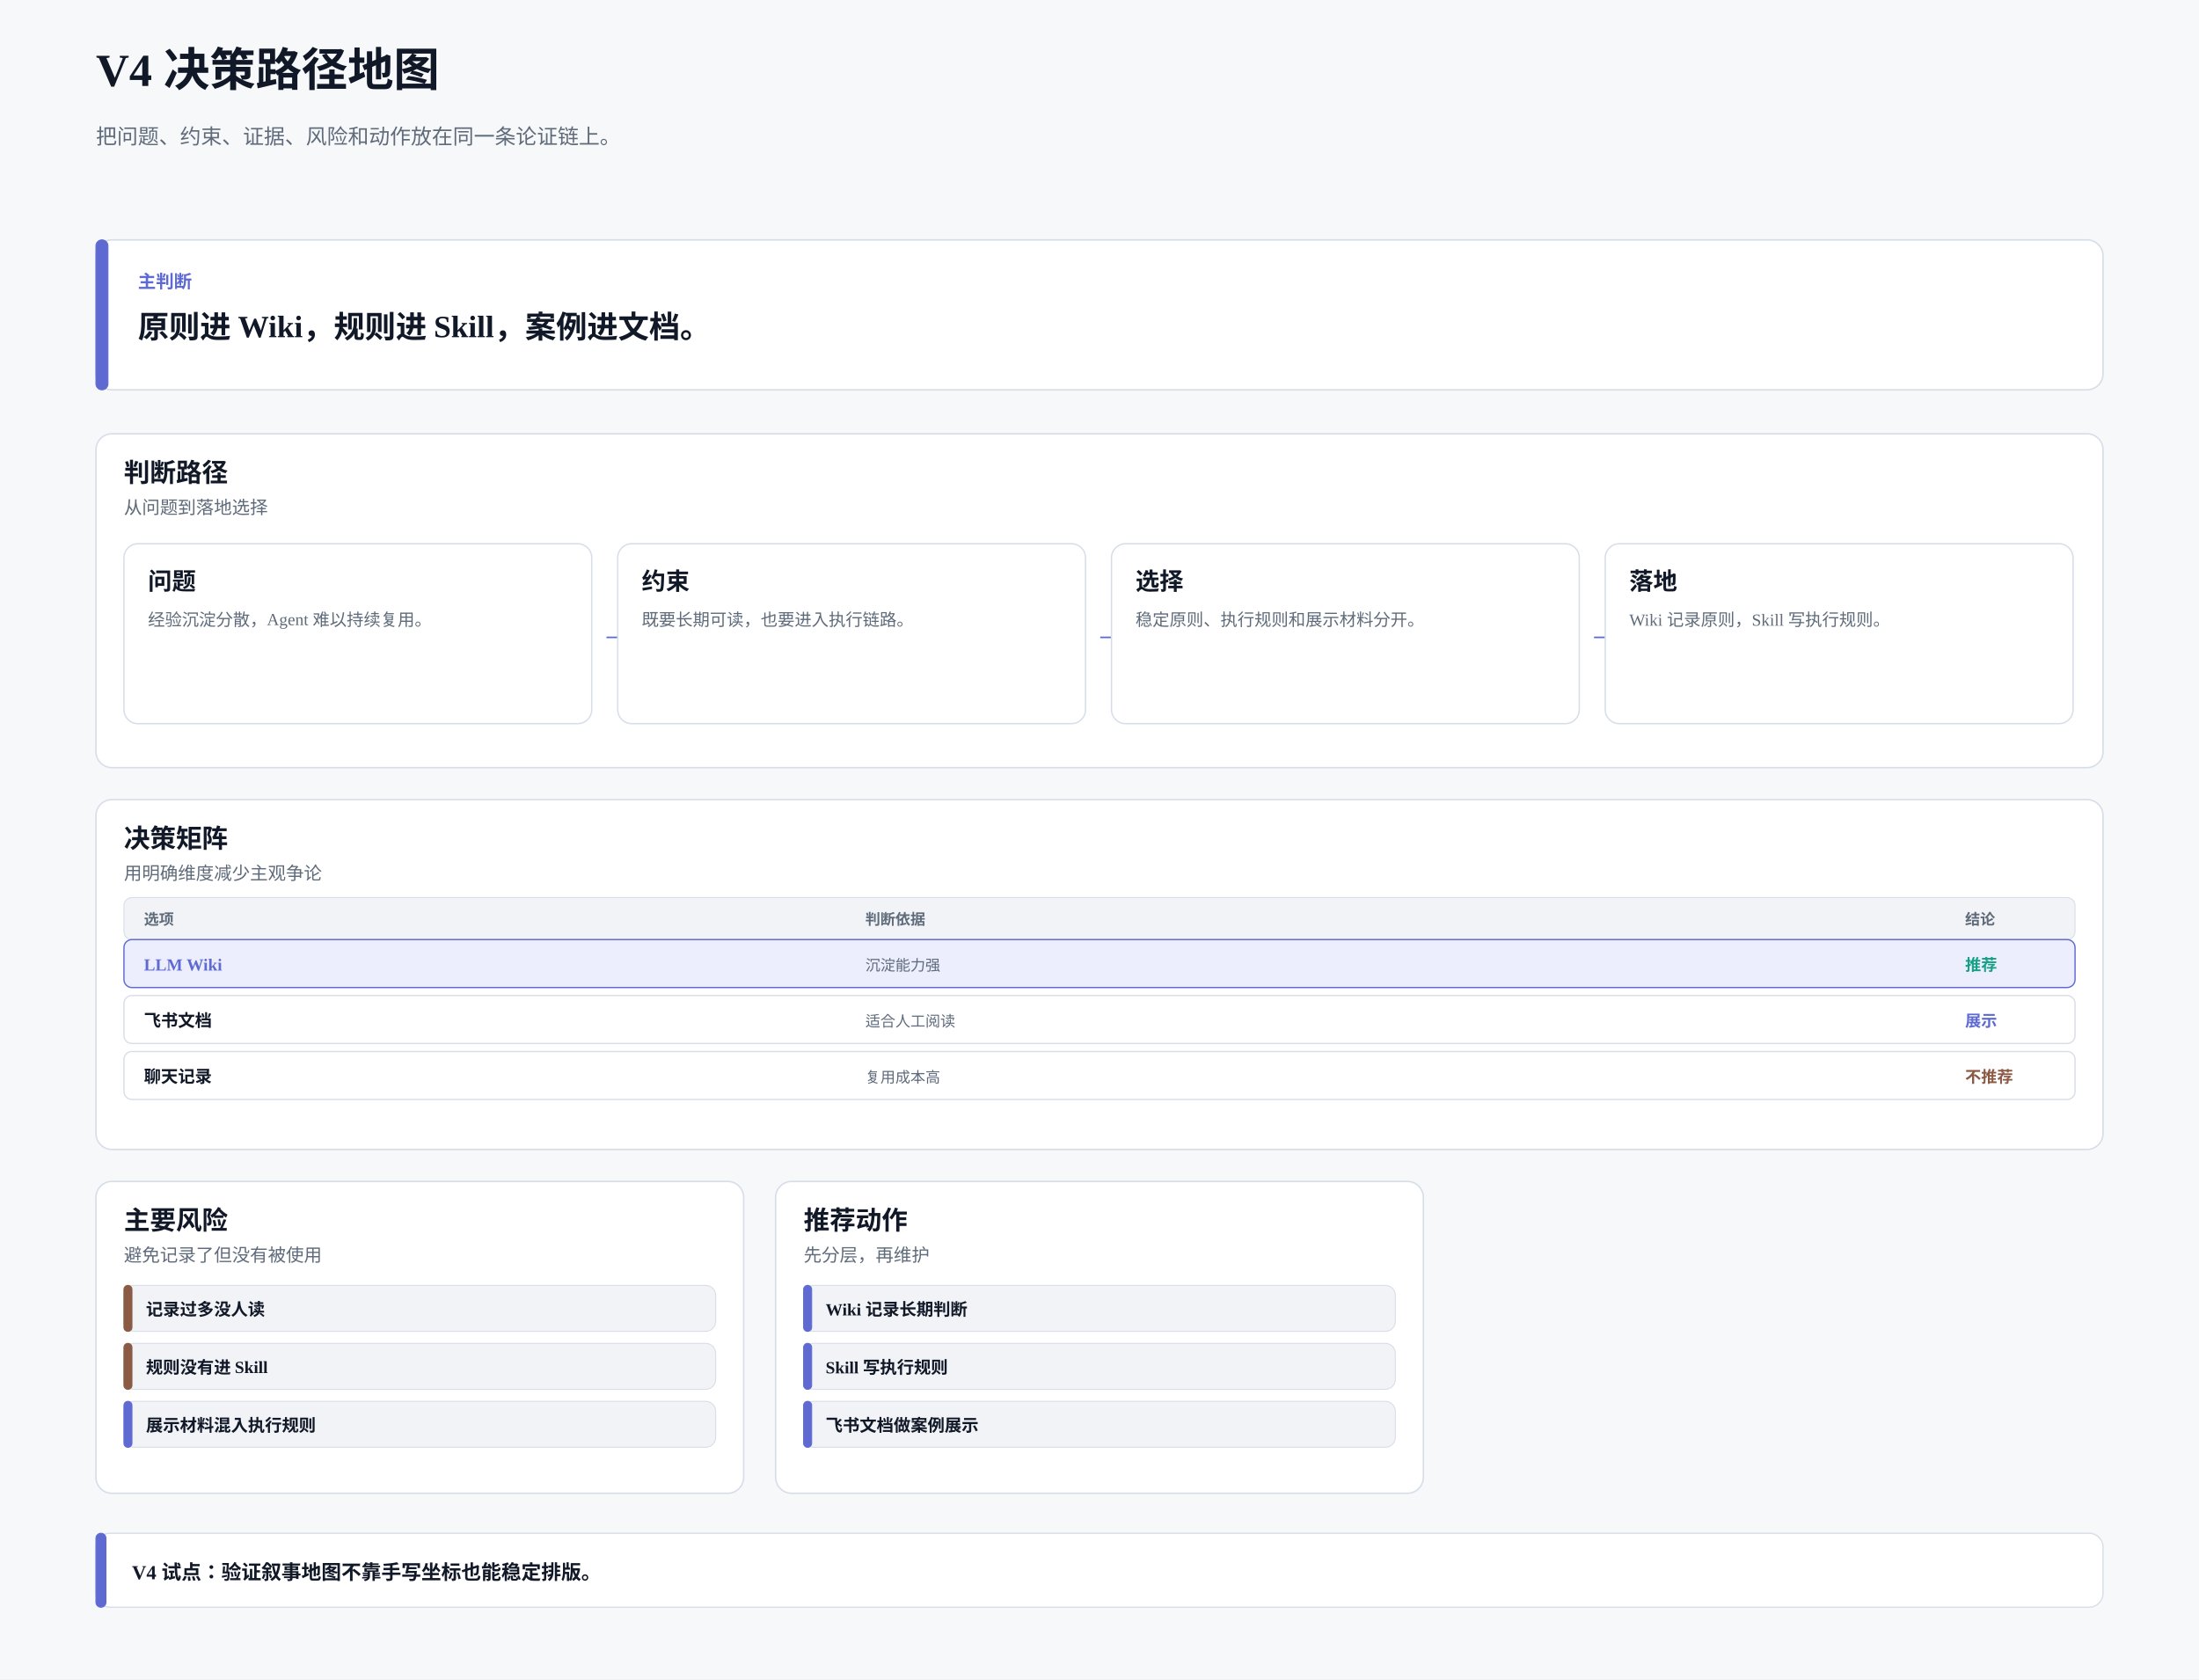
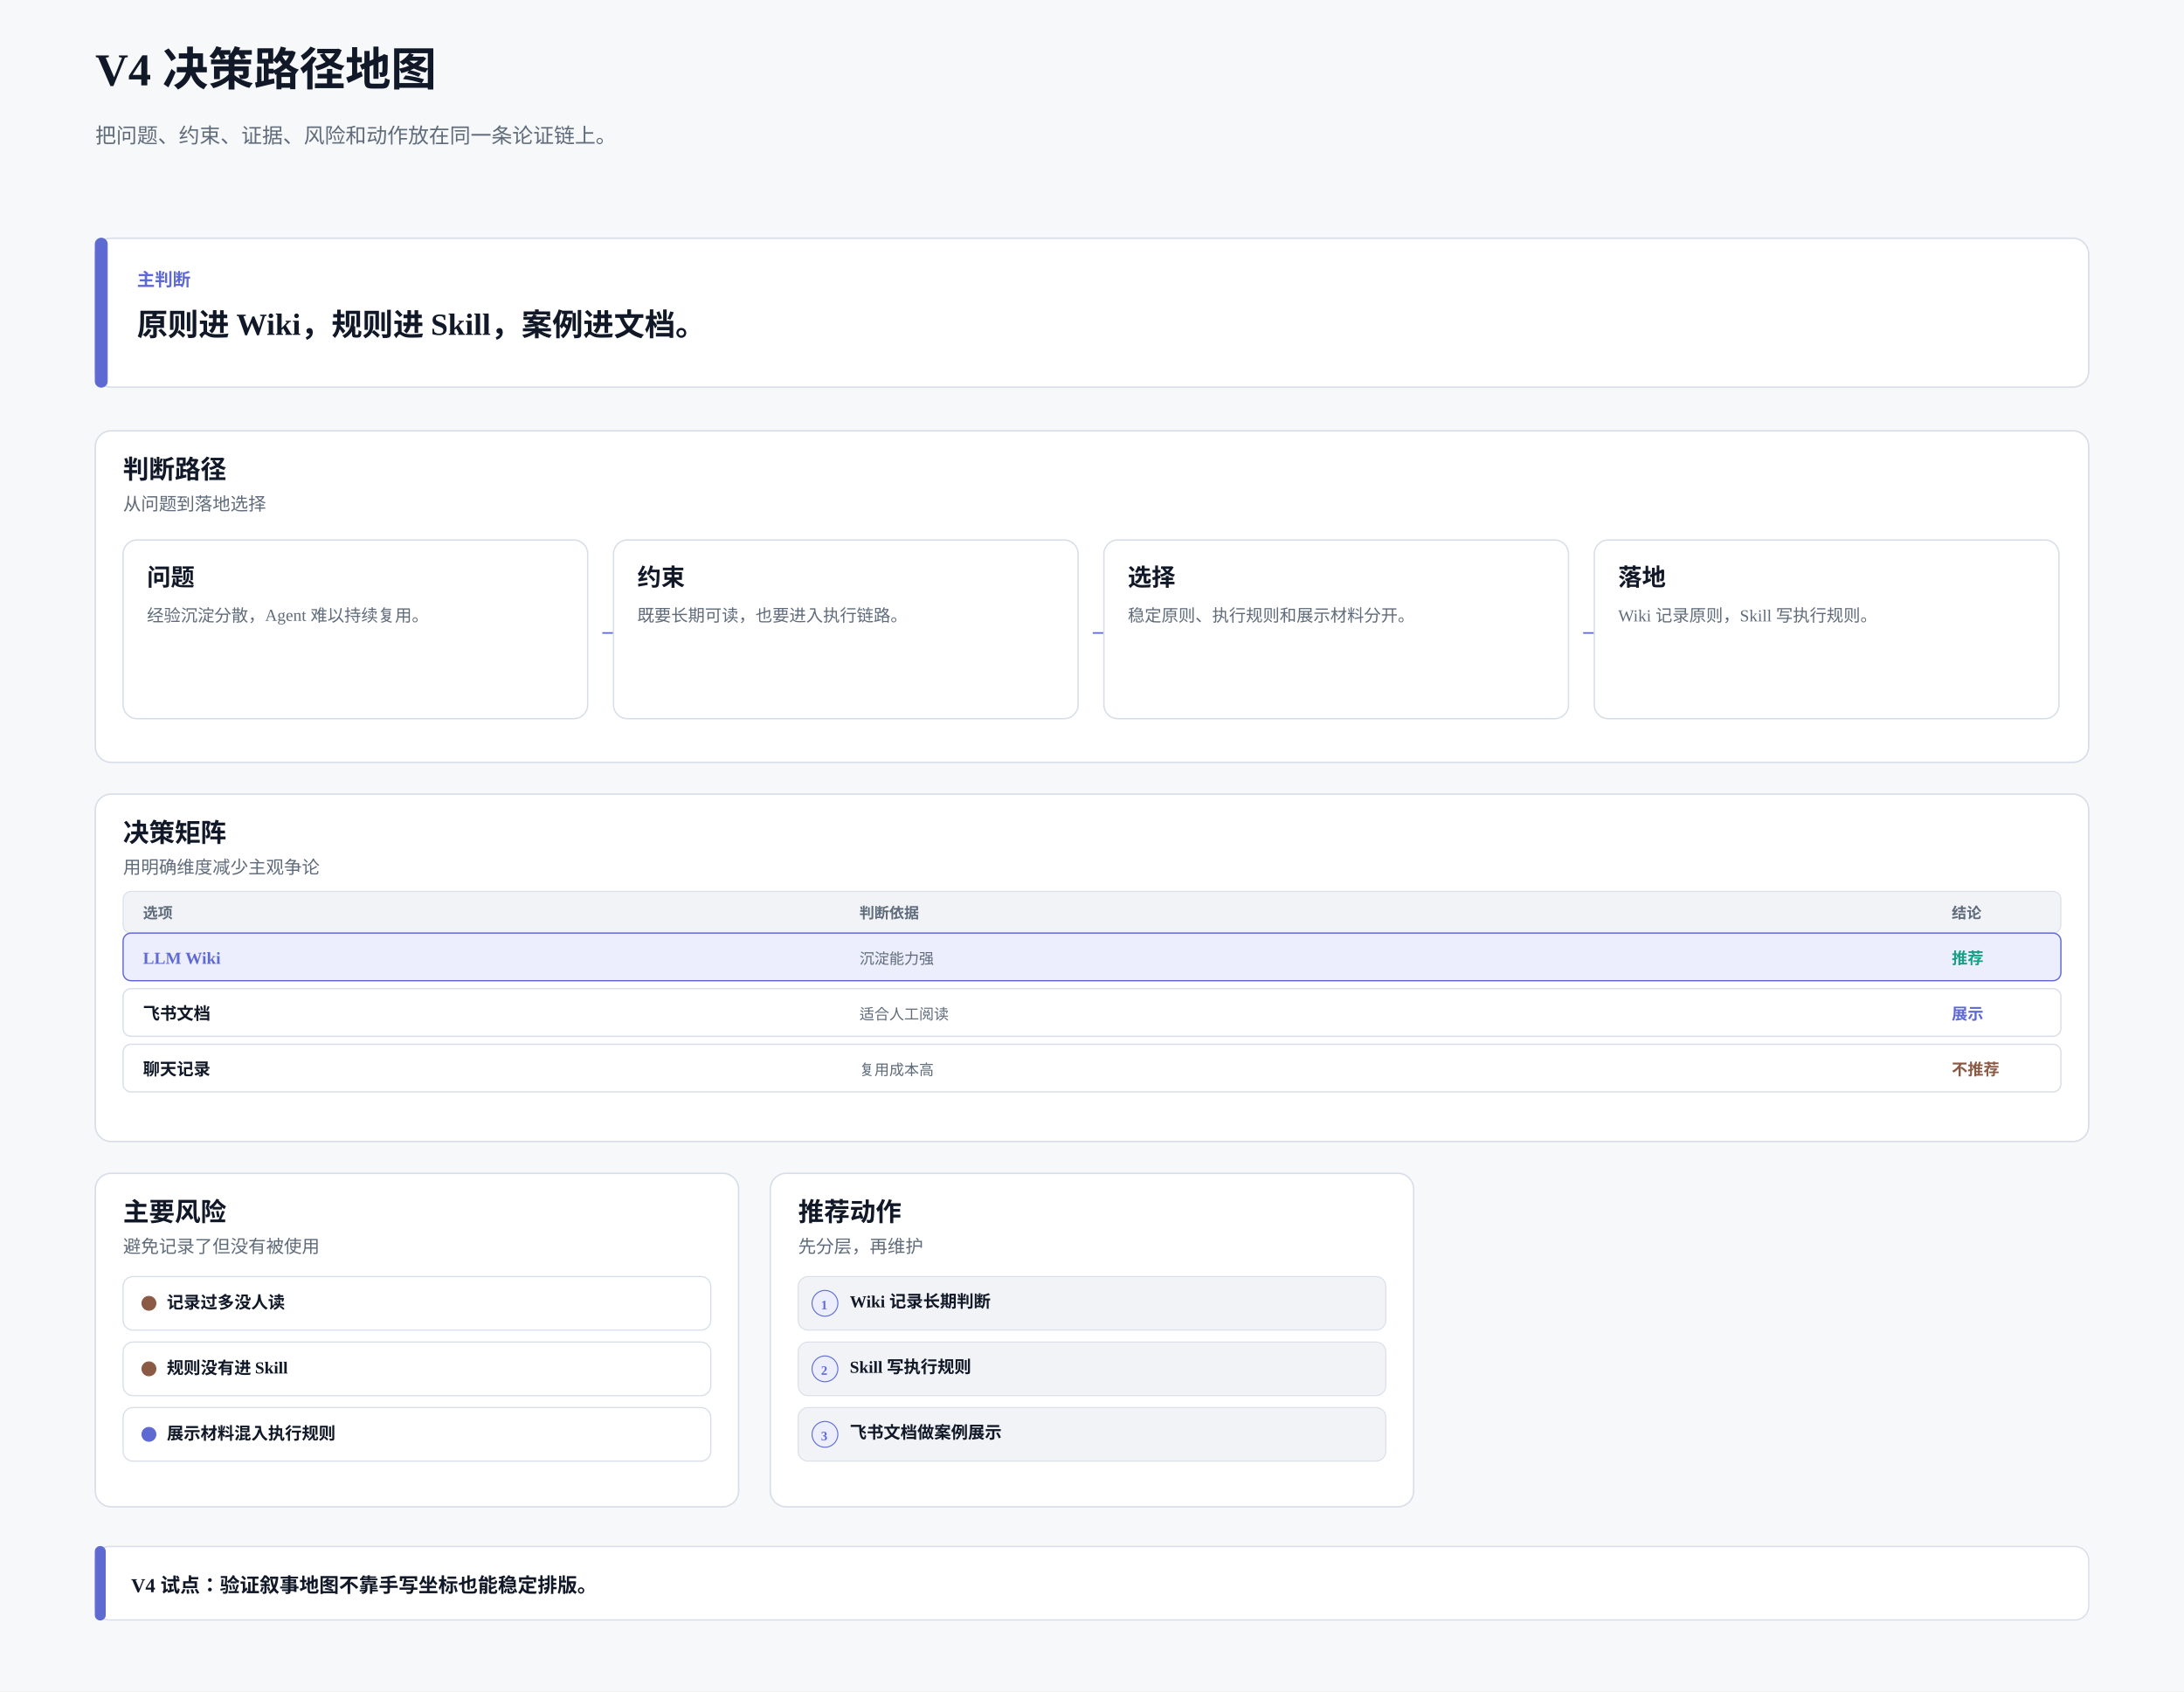
- <svg xmlns="http://www.w3.org/2000/svg" width="2200" height="1680" viewBox="0 0 2200 1680" data-layout-engine="v4" data-expression-mode="narrative-map">
-   <rect x="0" y="0" width="2200" height="1680" rx="0" fill="#F7F8FA" stroke="#F7F8FA" stroke-width="0" />
+ <svg xmlns="http://www.w3.org/2000/svg" width="2200" height="1704" viewBox="0 0 2200 1704" data-layout-engine="v4" data-expression-mode="narrative-map">
+   <rect x="0" y="0" width="2200" height="1704" rx="0" fill="#F7F8FA" stroke="#F7F8FA" stroke-width="0" />
  <g>
    <g data-v43-block="title" data-block-type="title" data-x="96" data-y="40" data-width="2008" data-height="200" data-column="full">
      <text x="96" y="86" font-size="46" fill="#111827" font-weight="700">
        <tspan x="96" dy="0">V4 决策路径地图</tspan>
      </text>
      <text x="96" y="144" font-size="21" fill="#5F6B7A" font-weight="500">
        <tspan x="96" dy="0">把问题、约束、证据、风险和动作放在同一条论证链上。</tspan>
      </text>
    </g>
    <g data-v43-block="statement" data-block-type="statement" data-x="96" data-y="240" data-width="2008" data-height="150" data-column="full">
      <rect x="96" y="240" width="2008" height="150" rx="16" fill="#FFFFFF" stroke="#D8DEE8" stroke-width="1.5" />
      <rect x="96" y="240" width="12" height="150" rx="6" fill="#5E6AD2" stroke="#5E6AD2" stroke-width="1" />
      <text x="138" y="288" font-size="18" fill="#5E6AD2" font-weight="700">
        <tspan x="138" dy="0">主判断</tspan>
      </text>
      <text x="138" y="338" font-size="31" fill="#111827" font-weight="700">
        <tspan x="138" dy="0">原则进 Wiki，规则进 Skill，案例进文档。</tspan>
      </text>
    </g>
    <g data-v43-block="narrative-chain-1" data-block-type="narrative-chain" data-x="96" data-y="434" data-width="2008" data-height="334" data-column="full" data-row="0" data-span="12" data-density="medium" data-preferred-width="2008" data-text-units="95" data-item-count="4" data-item-layout="rows" data-layout-reason="directional-reading">
      <rect x="96" y="434" width="2008" height="334" rx="16" fill="#FFFFFF" stroke="#D8DEE8" stroke-width="1.5" />
      <text x="124" y="482" font-size="26" fill="#111827" font-weight="700">
        <tspan x="124" dy="0">判断路径</tspan>
      </text>
      <text x="124" y="514" font-size="18" fill="#5F6B7A" font-weight="500">
        <tspan x="124" dy="0">从问题到落地选择</tspan>
      </text>
      <rect x="124" y="544" width="468" height="180" rx="14" fill="#FFFFFF" stroke="#D8DEE8" stroke-width="1.4" />
      <text x="148" y="590" font-size="24" fill="#111827" font-weight="700">
        <tspan x="148" dy="0">问题</tspan>
      </text>
      <text x="148" y="626" font-size="17" fill="#5F6B7A" font-weight="500">
        <tspan x="148" dy="0">经验沉淀分散，Agent 难以持续复用。</tspan>
      </text>
      <text x="599" y="644" font-size="38" fill="#5E6AD2" font-weight="700">
        <tspan x="599" dy="0">→</tspan>
      </text>
      <rect x="618" y="544" width="468" height="180" rx="14" fill="#FFFFFF" stroke="#D8DEE8" stroke-width="1.4" />
      <text x="642" y="590" font-size="24" fill="#111827" font-weight="700">
        <tspan x="642" dy="0">约束</tspan>
      </text>
      <text x="642" y="626" font-size="17" fill="#5F6B7A" font-weight="500">
        <tspan x="642" dy="0">既要长期可读，也要进入执行链路。</tspan>
      </text>
      <text x="1093" y="644" font-size="38" fill="#5E6AD2" font-weight="700">
        <tspan x="1093" dy="0">→</tspan>
      </text>
      <rect x="1112" y="544" width="468" height="180" rx="14" fill="#FFFFFF" stroke="#D8DEE8" stroke-width="1.4" />
      <text x="1136" y="590" font-size="24" fill="#111827" font-weight="700">
        <tspan x="1136" dy="0">选择</tspan>
      </text>
      <text x="1136" y="626" font-size="17" fill="#5F6B7A" font-weight="500">
        <tspan x="1136" dy="0">稳定原则、执行规则和展示材料分开。</tspan>
      </text>
      <text x="1587" y="644" font-size="38" fill="#5E6AD2" font-weight="700">
        <tspan x="1587" dy="0">→</tspan>
      </text>
      <rect x="1606" y="544" width="468" height="180" rx="14" fill="#FFFFFF" stroke="#D8DEE8" stroke-width="1.4" />
      <text x="1630" y="590" font-size="24" fill="#111827" font-weight="700">
        <tspan x="1630" dy="0">落地</tspan>
      </text>
      <text x="1630" y="626" font-size="17" fill="#5F6B7A" font-weight="500">
        <tspan x="1630" dy="0">Wiki 记录原则，Skill 写执行规则。</tspan>
      </text>
    </g>
    <g data-v43-block="decision-matrix-2" data-block-type="decision-matrix" data-x="96" data-y="800" data-width="2008" data-height="350" data-column="full" data-row="1" data-span="12" data-density="dense" data-preferred-width="2008" data-text-units="54" data-item-count="3" data-item-layout="rows" data-layout-reason="tabular-comparison">
      <rect x="96" y="800" width="2008" height="350" rx="16" fill="#FFFFFF" stroke="#D8DEE8" stroke-width="1.5" />
      <text x="124" y="848" font-size="26" fill="#111827" font-weight="700">
        <tspan x="124" dy="0">决策矩阵</tspan>
      </text>
      <text x="124" y="880" font-size="18" fill="#5F6B7A" font-weight="500">
        <tspan x="124" dy="0">用明确维度减少主观争论</tspan>
      </text>
      <rect x="124" y="898" width="1952" height="42" rx="8" fill="#F1F3F6" stroke="#D8DEE8" stroke-width="1" />
      <text x="144" y="925" font-size="15" fill="#5F6B7A" font-weight="700">
        <tspan x="144" dy="0">选项</tspan>
      </text>
      <text x="865.76" y="925" font-size="15" fill="#5F6B7A" font-weight="700">
        <tspan x="865.76" dy="0">判断依据</tspan>
      </text>
      <text x="1966" y="925" font-size="15" fill="#5F6B7A" font-weight="700">
        <tspan x="1966" dy="0">结论</tspan>
      </text>
      <rect x="124" y="940" width="1952" height="48" rx="8" fill="#ECEEFE" stroke="#5E6AD2" stroke-width="1.3" />
      <text x="144" y="971" font-size="17" fill="#5E6AD2" font-weight="700">
        <tspan x="144" dy="0">LLM Wiki</tspan>
      </text>
      <text x="865.76" y="971" font-size="15" fill="#5F6B7A" font-weight="500">
        <tspan x="865.76" dy="0">沉淀能力强</tspan>
      </text>
      <text x="1966" y="971" font-size="16" fill="#16A085" font-weight="700">
        <tspan x="1966" dy="0">推荐</tspan>
      </text>
      <rect x="124" y="996" width="1952" height="48" rx="8" fill="#FFFFFF" stroke="#D8DEE8" stroke-width="1.3" />
      <text x="144" y="1027" font-size="17" fill="#111827" font-weight="700">
        <tspan x="144" dy="0">飞书文档</tspan>
      </text>
      <text x="865.76" y="1027" font-size="15" fill="#5F6B7A" font-weight="500">
        <tspan x="865.76" dy="0">适合人工阅读</tspan>
      </text>
      <text x="1966" y="1027" font-size="16" fill="#5E6AD2" font-weight="700">
        <tspan x="1966" dy="0">展示</tspan>
      </text>
      <rect x="124" y="1052" width="1952" height="48" rx="8" fill="#FFFFFF" stroke="#D8DEE8" stroke-width="1.3" />
      <text x="144" y="1083" font-size="17" fill="#111827" font-weight="700">
        <tspan x="144" dy="0">聊天记录</tspan>
      </text>
      <text x="865.76" y="1083" font-size="15" fill="#5F6B7A" font-weight="500">
        <tspan x="865.76" dy="0">复用成本高</tspan>
      </text>
      <text x="1966" y="1083" font-size="16" fill="#8A5A44" font-weight="700">
        <tspan x="1966" dy="0">不推荐</tspan>
      </text>
    </g>
-     <g data-v43-block="risk-list-3" data-block-type="risk-list" data-x="96" data-y="1182" data-width="648" data-height="312" data-column="left" data-row="2" data-span="4" data-density="sparse" data-preferred-width="648" data-text-units="43" data-item-count="3" data-item-layout="rows" data-layout-reason="few-short-parallel-items">
-       <rect x="96" y="1182" width="648" height="312" rx="16" fill="#FFFFFF" stroke="#D8DEE8" stroke-width="1.5" />
+     <g data-v43-block="risk-list-3" data-block-type="risk-list" data-x="96" data-y="1182" data-width="648" data-height="336" data-column="left" data-component-variant="risk-cluster" data-row="2" data-span="4" data-density="sparse" data-preferred-width="648" data-text-units="43" data-item-count="3" data-item-layout="rows" data-layout-reason="few-short-parallel-items">
+       <rect x="96" y="1182" width="648" height="336" rx="16" fill="#FFFFFF" stroke="#D8DEE8" stroke-width="1.5" />
      <text x="124" y="1230" font-size="26" fill="#111827" font-weight="700">
        <tspan x="124" dy="0">主要风险</tspan>
      </text>
      <text x="124" y="1262" font-size="18" fill="#5F6B7A" font-weight="500">
        <tspan x="124" dy="0">避免记录了但没有被使用</tspan>
      </text>
-       <rect x="124" y="1286" width="592" height="46" rx="10" fill="#F1F3F6" stroke="#D8DEE8" stroke-width="1" data-v4-list-row="主要风险-0" data-has-note="false" />
-       <rect x="124" y="1286" width="8" height="46" rx="4" fill="#8A5A44" stroke="#8A5A44" stroke-width="1" />
-       <text x="146" y="1316" font-size="17" fill="#111827" font-weight="700">
-         <tspan x="146" dy="0">记录过多没人读</tspan>
+       <rect x="124" y="1286" width="592" height="54" rx="10" fill="#FFFFFF" stroke="#D8DEE8" stroke-width="1.2" data-v4-risk-item="0" />
+       <circle cx="150" cy="1313" r="7" fill="#8A5A44" stroke="#8A5A44" stroke-width="1" />
+       <text x="168" y="1318" font-size="17" fill="#111827" font-weight="700">
+         <tspan x="168" dy="0">记录过多没人读</tspan>
      </text>
-       <rect x="124" y="1344" width="592" height="46" rx="10" fill="#F1F3F6" stroke="#D8DEE8" stroke-width="1" data-v4-list-row="主要风险-1" data-has-note="false" />
-       <rect x="124" y="1344" width="8" height="46" rx="4" fill="#8A5A44" stroke="#8A5A44" stroke-width="1" />
-       <text x="146" y="1374" font-size="17" fill="#111827" font-weight="700">
-         <tspan x="146" dy="0">规则没有进 Skill</tspan>
+       <rect x="124" y="1352" width="592" height="54" rx="10" fill="#FFFFFF" stroke="#D8DEE8" stroke-width="1.2" data-v4-risk-item="1" />
+       <circle cx="150" cy="1379" r="7" fill="#8A5A44" stroke="#8A5A44" stroke-width="1" />
+       <text x="168" y="1384" font-size="17" fill="#111827" font-weight="700">
+         <tspan x="168" dy="0">规则没有进 Skill</tspan>
      </text>
-       <rect x="124" y="1402" width="592" height="46" rx="10" fill="#F1F3F6" stroke="#D8DEE8" stroke-width="1" data-v4-list-row="主要风险-2" data-has-note="false" />
-       <rect x="124" y="1402" width="8" height="46" rx="4" fill="#5E6AD2" stroke="#5E6AD2" stroke-width="1" />
-       <text x="146" y="1432" font-size="17" fill="#111827" font-weight="700">
-         <tspan x="146" dy="0">展示材料混入执行规则</tspan>
+       <rect x="124" y="1418" width="592" height="54" rx="10" fill="#FFFFFF" stroke="#D8DEE8" stroke-width="1.2" data-v4-risk-item="2" />
+       <circle cx="150" cy="1445" r="7" fill="#5E6AD2" stroke="#5E6AD2" stroke-width="1" />
+       <text x="168" y="1450" font-size="17" fill="#111827" font-weight="700">
+         <tspan x="168" dy="0">展示材料混入执行规则</tspan>
      </text>
    </g>
-     <g data-v43-block="action-list-4" data-block-type="action-list" data-x="776" data-y="1182" data-width="648" data-height="312" data-column="grid" data-row="2" data-span="4" data-density="sparse" data-preferred-width="648" data-text-units="42" data-item-count="3" data-item-layout="rows" data-layout-reason="few-short-parallel-items">
-       <rect x="776" y="1182" width="648" height="312" rx="16" fill="#FFFFFF" stroke="#D8DEE8" stroke-width="1.5" />
+     <g data-v43-block="action-list-4" data-block-type="action-list" data-x="776" data-y="1182" data-width="648" data-height="336" data-column="grid" data-component-variant="action-checklist" data-row="2" data-span="4" data-density="sparse" data-preferred-width="648" data-text-units="42" data-item-count="3" data-item-layout="rows" data-layout-reason="few-short-parallel-items">
+       <rect x="776" y="1182" width="648" height="336" rx="16" fill="#FFFFFF" stroke="#D8DEE8" stroke-width="1.5" />
      <text x="804" y="1230" font-size="26" fill="#111827" font-weight="700">
        <tspan x="804" dy="0">推荐动作</tspan>
      </text>
      <text x="804" y="1262" font-size="18" fill="#5F6B7A" font-weight="500">
        <tspan x="804" dy="0">先分层，再维护</tspan>
      </text>
-       <rect x="804" y="1286" width="592" height="46" rx="10" fill="#F1F3F6" stroke="#D8DEE8" stroke-width="1" data-v4-list-row="推荐动作-0" data-has-note="false" />
-       <rect x="804" y="1286" width="8" height="46" rx="4" fill="#5E6AD2" stroke="#5E6AD2" stroke-width="1" />
-       <text x="826" y="1316" font-size="17" fill="#111827" font-weight="700">
-         <tspan x="826" dy="0">Wiki 记录长期判断</tspan>
+       <rect x="804" y="1286" width="592" height="54" rx="10" fill="#F1F3F6" stroke="#D8DEE8" stroke-width="1" data-v4-action-item="0" />
+       <circle cx="831" cy="1313" r="13" fill="#ECEEFE" stroke="#5E6AD2" stroke-width="1" />
+       <text x="827" y="1319" font-size="13" fill="#5E6AD2" font-weight="700">
+         <tspan x="827" dy="0">1</tspan>
      </text>
-       <rect x="804" y="1344" width="592" height="46" rx="10" fill="#F1F3F6" stroke="#D8DEE8" stroke-width="1" data-v4-list-row="推荐动作-1" data-has-note="false" />
-       <rect x="804" y="1344" width="8" height="46" rx="4" fill="#5E6AD2" stroke="#5E6AD2" stroke-width="1" />
-       <text x="826" y="1374" font-size="17" fill="#111827" font-weight="700">
-         <tspan x="826" dy="0">Skill 写执行规则</tspan>
+       <text x="856" y="1317" font-size="17" fill="#111827" font-weight="700">
+         <tspan x="856" dy="0">Wiki 记录长期判断</tspan>
      </text>
-       <rect x="804" y="1402" width="592" height="46" rx="10" fill="#F1F3F6" stroke="#D8DEE8" stroke-width="1" data-v4-list-row="推荐动作-2" data-has-note="false" />
-       <rect x="804" y="1402" width="8" height="46" rx="4" fill="#5E6AD2" stroke="#5E6AD2" stroke-width="1" />
-       <text x="826" y="1432" font-size="17" fill="#111827" font-weight="700">
-         <tspan x="826" dy="0">飞书文档做案例展示</tspan>
+       <rect x="804" y="1352" width="592" height="54" rx="10" fill="#F1F3F6" stroke="#D8DEE8" stroke-width="1" data-v4-action-item="1" />
+       <circle cx="831" cy="1379" r="13" fill="#ECEEFE" stroke="#5E6AD2" stroke-width="1" />
+       <text x="827" y="1385" font-size="13" fill="#5E6AD2" font-weight="700">
+         <tspan x="827" dy="0">2</tspan>
+       </text>
+       <text x="856" y="1383" font-size="17" fill="#111827" font-weight="700">
+         <tspan x="856" dy="0">Skill 写执行规则</tspan>
+       </text>
+       <rect x="804" y="1418" width="592" height="54" rx="10" fill="#F1F3F6" stroke="#D8DEE8" stroke-width="1" data-v4-action-item="2" />
+       <circle cx="831" cy="1445" r="13" fill="#ECEEFE" stroke="#5E6AD2" stroke-width="1" />
+       <text x="827" y="1451" font-size="13" fill="#5E6AD2" font-weight="700">
+         <tspan x="827" dy="0">3</tspan>
+       </text>
+       <text x="856" y="1449" font-size="17" fill="#111827" font-weight="700">
+         <tspan x="856" dy="0">飞书文档做案例展示</tspan>
      </text>
    </g>
-     <g data-v43-block="footer" data-block-type="footer" data-x="96" data-y="1534" data-width="2008" data-height="74" data-column="full">
-       <rect x="96" y="1534" width="2008" height="74" rx="14" fill="#FFFFFF" stroke="#D8DEE8" stroke-width="1.3" />
-       <rect x="96" y="1534" width="10" height="74" rx="5" fill="#5E6AD2" stroke="#5E6AD2" stroke-width="1" />
-       <text x="132" y="1580" font-size="20" fill="#111827" font-weight="700">
+     <g data-v43-block="footer" data-block-type="footer" data-x="96" data-y="1558" data-width="2008" data-height="74" data-column="full">
+       <rect x="96" y="1558" width="2008" height="74" rx="14" fill="#FFFFFF" stroke="#D8DEE8" stroke-width="1.3" />
+       <rect x="96" y="1558" width="10" height="74" rx="5" fill="#5E6AD2" stroke="#5E6AD2" stroke-width="1" />
+       <text x="132" y="1604" font-size="20" fill="#111827" font-weight="700">
        <tspan x="132" dy="0">V4 试点：验证叙事地图不靠手写坐标也能稳定排版。</tspan>
      </text>
    </g>
  </g>
</svg>
